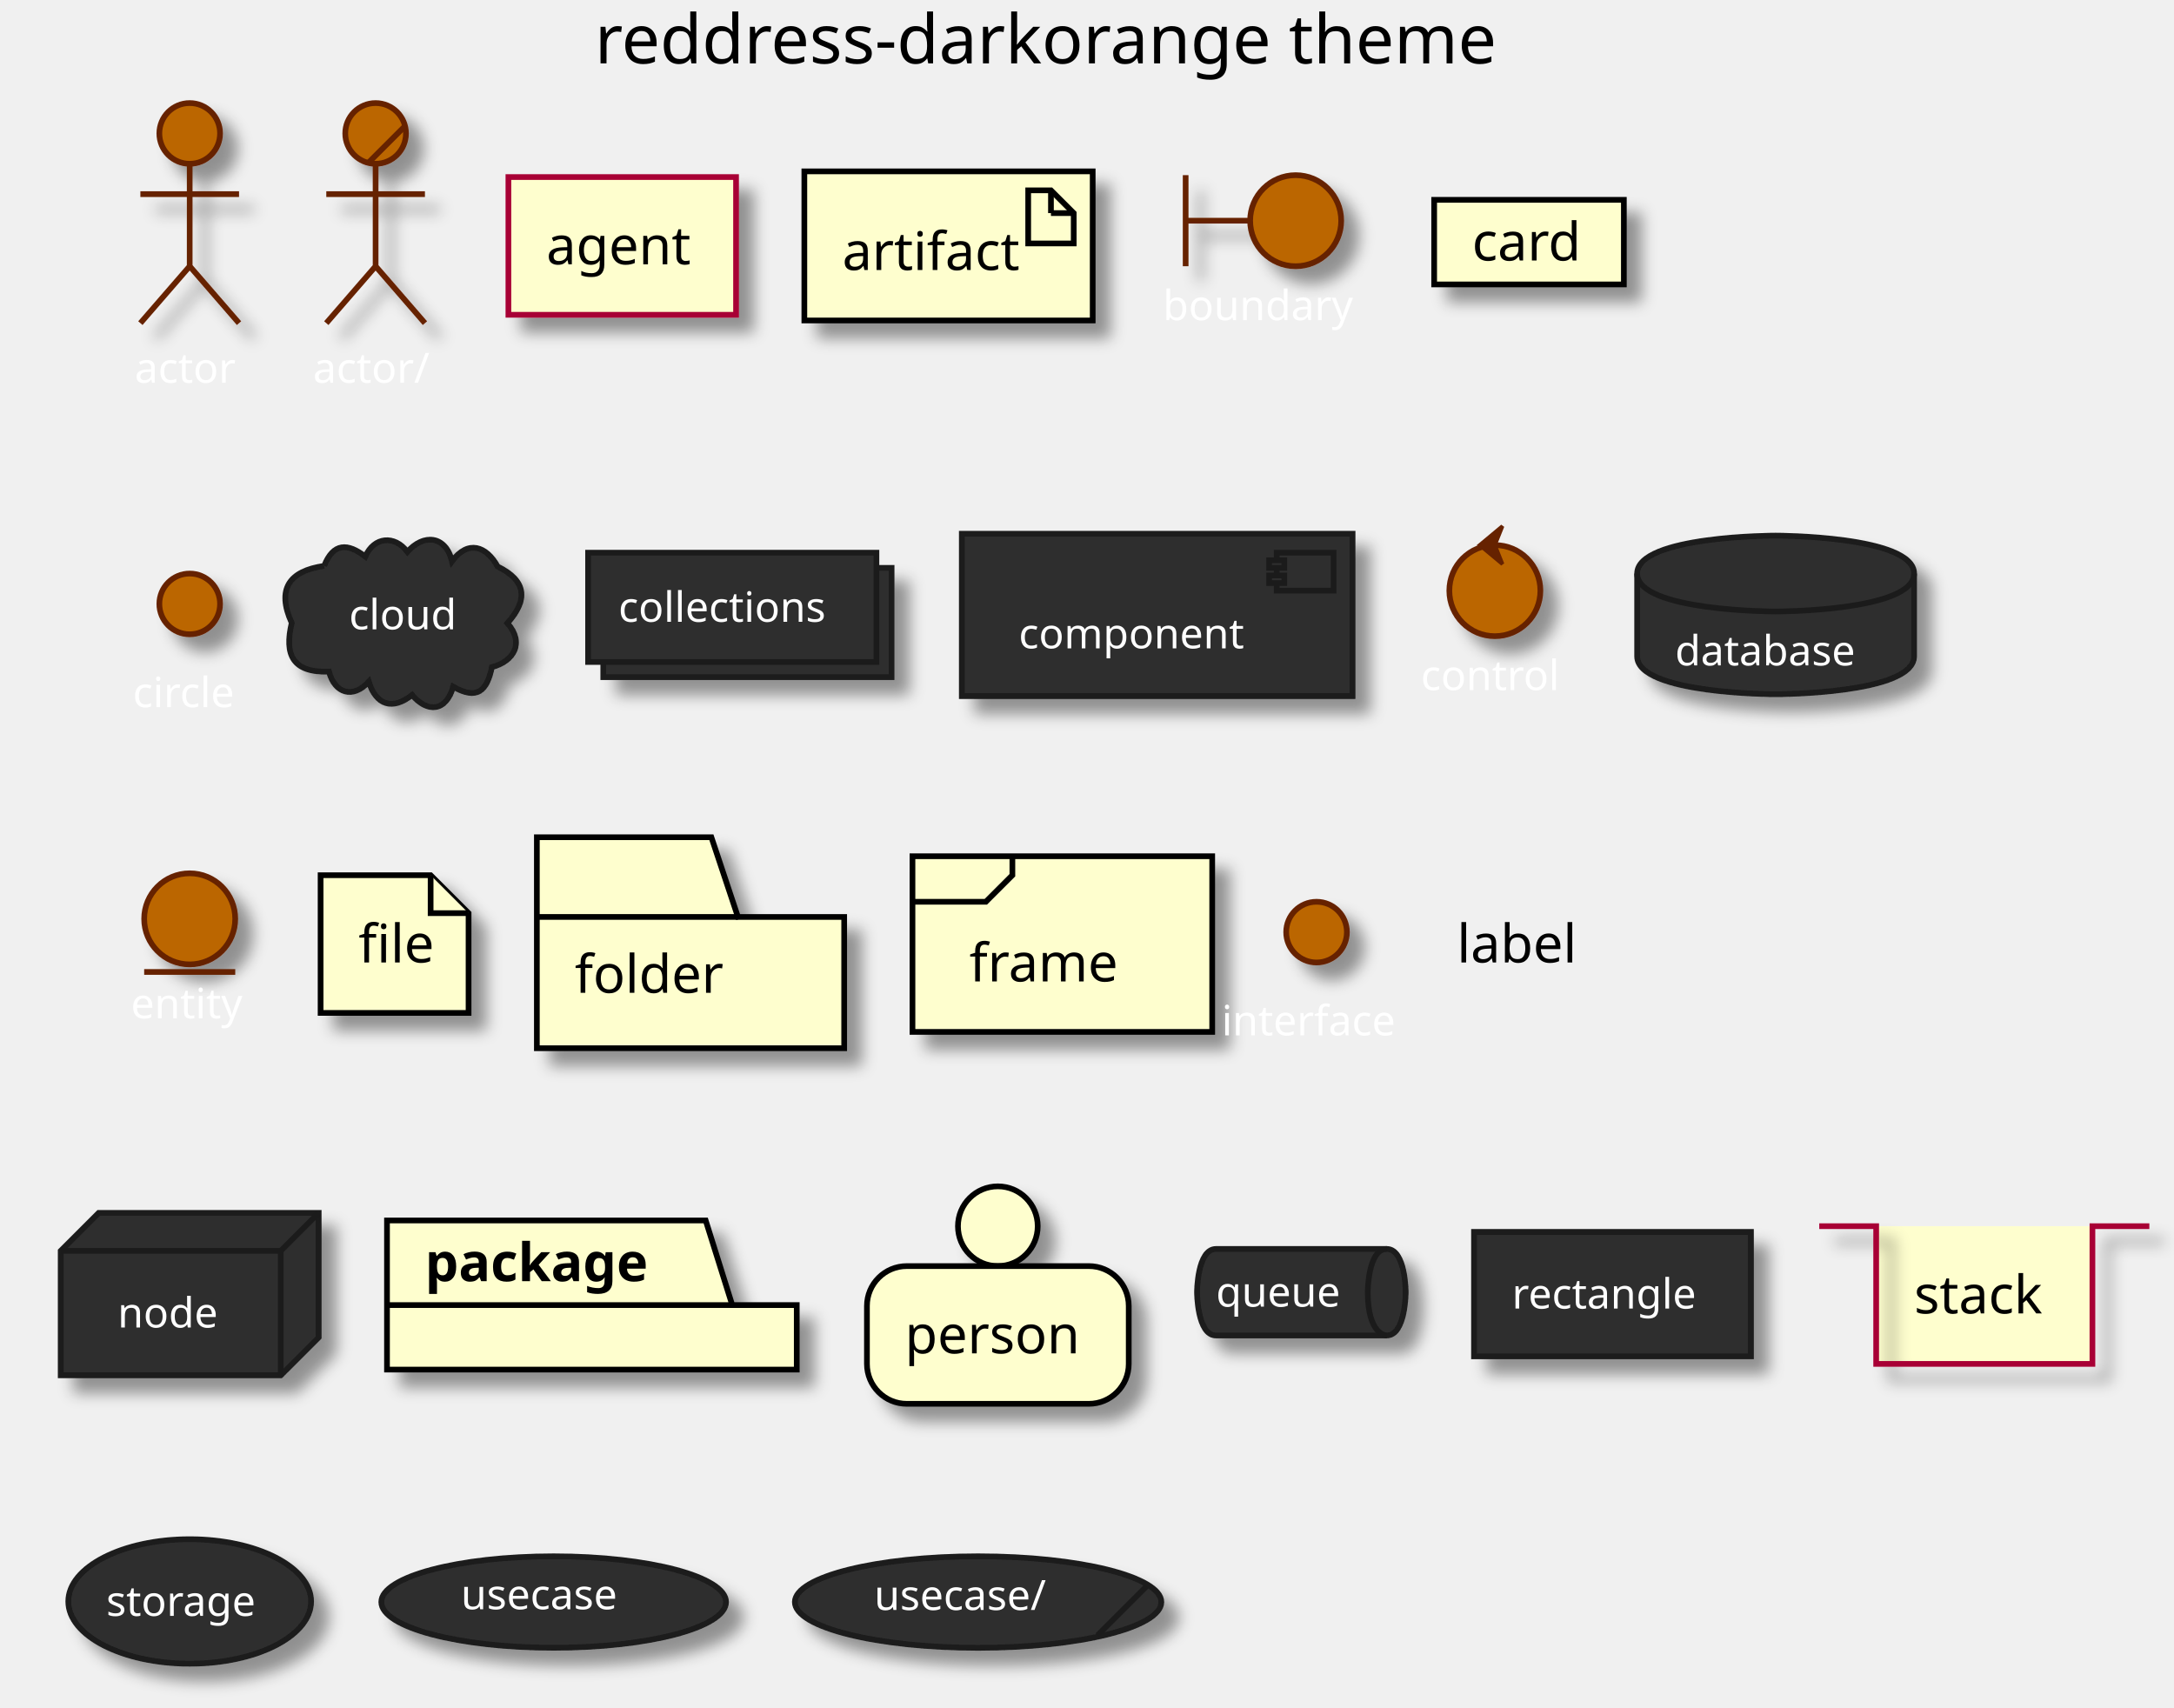
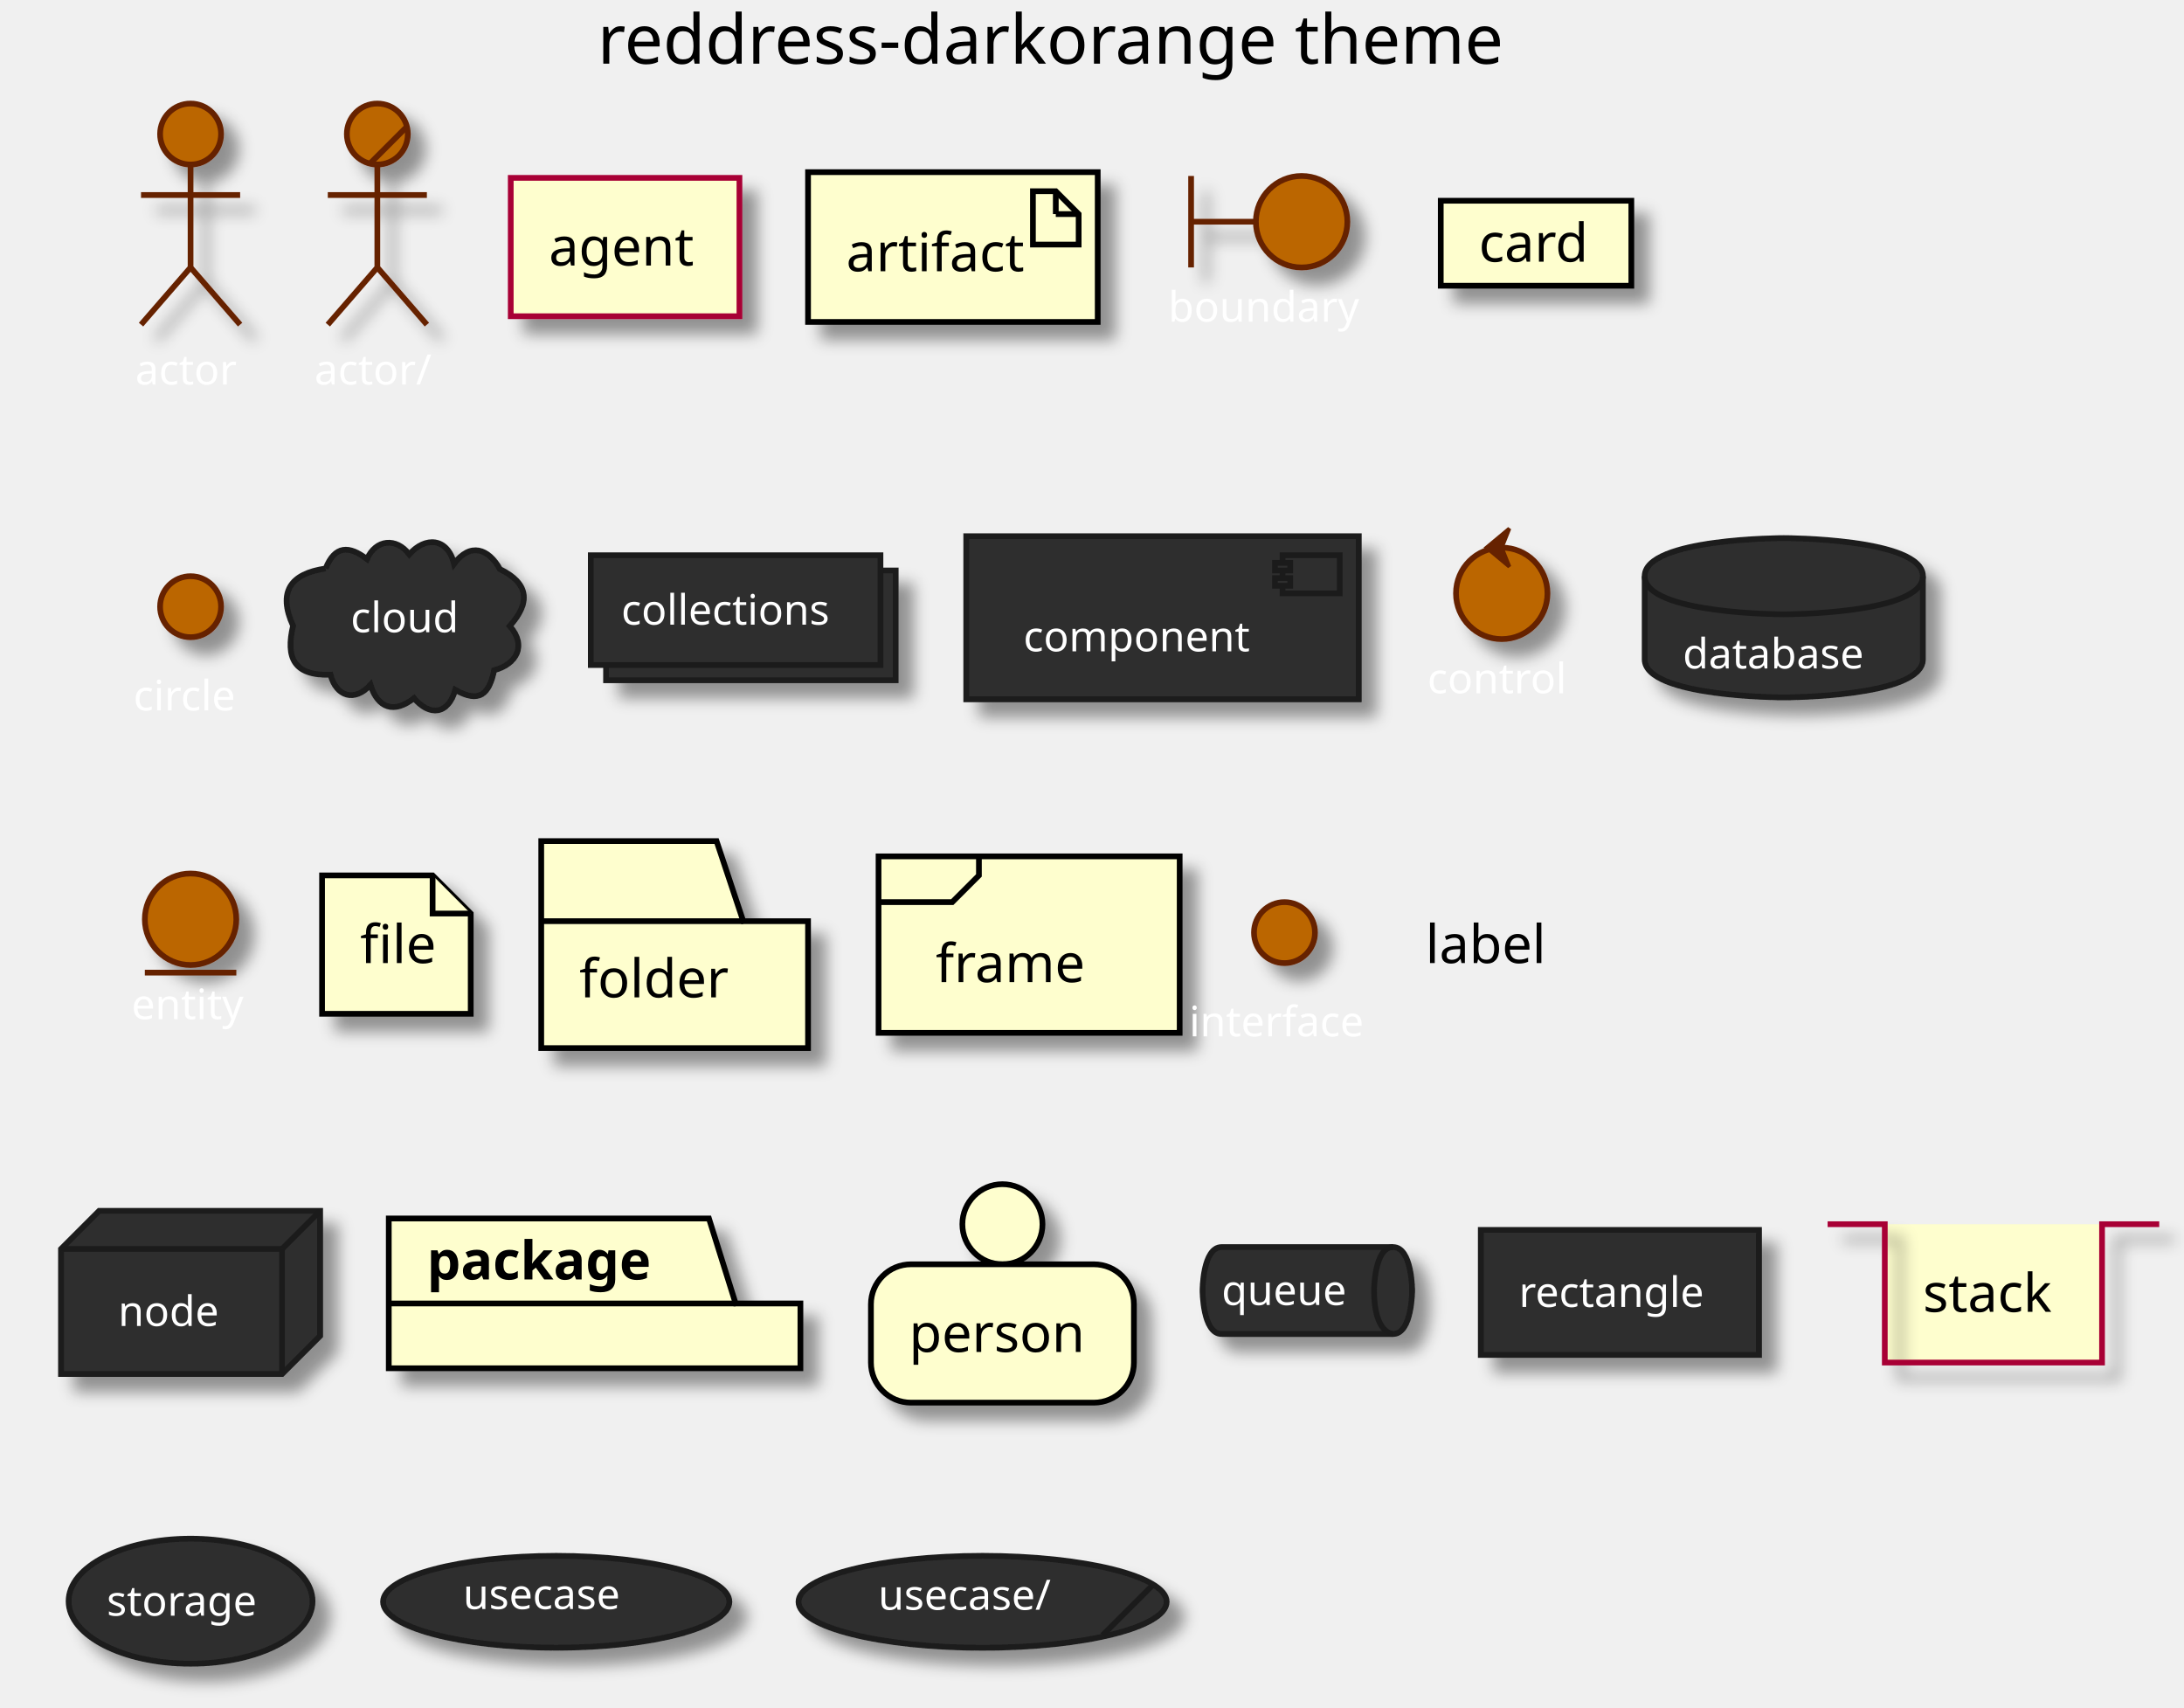
- <svg xmlns="http://www.w3.org/2000/svg" contentScriptType="application/ecmascript" contentStyleType="text/css" height="450px" preserveAspectRatio="none" style="width:573px;height:450px;background:#777777;" version="1.1" viewBox="0 0 573 450" width="573px" zoomAndPan="magnify">
+ <svg xmlns="http://www.w3.org/2000/svg" contentScriptType="application/ecmascript" contentStyleType="text/css" height="448px" preserveAspectRatio="none" style="width:573px;height:448px;background:#777777;" version="1.1" viewBox="0 0 573 448" width="573px" zoomAndPan="magnify">
  <defs>
    <filter height="300%" id="flyvaj4pmezzv" width="300%" x="-1" y="-1">
      <feGaussianBlur result="blurOut" stdDeviation="2.0" />
      <feColorMatrix in="blurOut" result="blurOut2" type="matrix" values="0 0 0 0 0 0 0 0 0 0 0 0 0 0 0 0 0 0 .4 0" />
      <feOffset dx="4.0" dy="4.0" in="blurOut2" result="blurOut3" />
      <feBlend in="SourceGraphic" in2="blurOut3" mode="normal" />
    </filter>
  </defs>
  <g>
    <text fill="#000000" font-family="sans-serif" font-size="18" lengthAdjust="spacing" textLength="247" x="156.75" y="16.708">reddress-darkorange theme</text>
    <ellipse cx="50" cy="35.164" fill="#BB6600" filter="url(#flyvaj4pmezzv)" rx="8" ry="8" style="stroke:#662200;stroke-width:1.5;" />
    <path d="M50,43.164 L50,70.164 M37,51.164 L63,51.164 M50,70.164 L37,85.164 M50,70.164 L63,85.164 " fill="none" filter="url(#flyvaj4pmezzv)" style="stroke:#662200;stroke-width:1.5;" />
    <text fill="#FFFFFF" font-family="Verdana" font-size="11" lengthAdjust="spacing" textLength="29" x="35.5" y="100.874">actor</text>
    <ellipse cx="99" cy="35.164" fill="#BB6600" filter="url(#flyvaj4pmezzv)" rx="8" ry="8" style="stroke:#662200;stroke-width:1.5;" />
    <line style="stroke:#662200;stroke-width:1.5;" x1="97.056" x2="106.76" y1="42.924" y2="33.22" />
    <path d="M99,43.164 L99,70.164 M86,51.164 L112,51.164 M99,70.164 L86,85.164 M99,70.164 L112,85.164 " fill="none" filter="url(#flyvaj4pmezzv)" style="stroke:#662200;stroke-width:1.5;" />
    <text fill="#FFFFFF" font-family="Verdana" font-size="11" lengthAdjust="spacing" textLength="33" x="82.5" y="100.874">actor/</text>
    <rect fill="#FEFECE" filter="url(#flyvaj4pmezzv)" height="36.297" style="stroke:#A80036;stroke-width:1.5;" width="60" x="134" y="46.664" />
    <text fill="#000000" font-family="sans-serif" font-size="14" lengthAdjust="spacing" textLength="40" x="144" y="69.659">agent</text>
    <rect fill="#FEFECE" filter="url(#flyvaj4pmezzv)" height="39.297" style="stroke:#000000;stroke-width:1.5;" width="76" x="212" y="45.164" />
    <polygon fill="#FEFECE" points="271,50.164,271,64.164,283,64.164,283,56.164,277,50.164,271,50.164" style="stroke:#000000;stroke-width:1.5;" />
    <line style="stroke:#000000;stroke-width:1.5;" x1="277" x2="277" y1="50.164" y2="56.164" />
    <line style="stroke:#000000;stroke-width:1.5;" x1="283" x2="277" y1="56.164" y2="56.164" />
    <text fill="#000000" font-family="sans-serif" font-size="14" lengthAdjust="spacing" textLength="46" x="222" y="71.159">artifact</text>
    <path d="M312.5,46.164 L312.5,70.164 M312.5,58.164 L329.5,58.164 " fill="none" filter="url(#flyvaj4pmezzv)" style="stroke:#662200;stroke-width:1.5;" />
    <ellipse cx="341.5" cy="58.164" fill="#BB6600" filter="url(#flyvaj4pmezzv)" rx="12" ry="12" style="stroke:#662200;stroke-width:1.5;" />
    <text fill="#FFFFFF" font-family="Verdana" font-size="11" lengthAdjust="spacing" textLength="53" x="306.5" y="84.374">boundary</text>
    <rect fill="#FEFECE" filter="url(#flyvaj4pmezzv)" height="22.297" style="stroke:#000000;stroke-width:1.5;" width="50" x="378" y="52.664" />
    <text fill="#000000" font-family="sans-serif" font-size="14" lengthAdjust="spacing" textLength="30" x="388" y="68.659">card</text>
    <ellipse cx="50" cy="159.164" fill="#BB6600" filter="url(#flyvaj4pmezzv)" rx="8" ry="8" style="stroke:#662200;stroke-width:1.5;" />
    <text fill="#FFFFFF" font-family="Verdana" font-size="11" lengthAdjust="spacing" textLength="30" x="35" y="186.374">circle</text>
    <path d="M85.438,149.134 C87.867,143.015 91.648,143.082 96.279,146.677 C98.578,141.435 103.991,140.94 107.379,145.435 C111.528,140.684 117.448,140.987 119.134,147.914 C123.375,142.169 128.211,143.933 131.163,149.308 C138.88,153.069 139.175,158.188 133.754,164.23 C138.314,169.431 135.473,174.301 129.65,175.827 C128.361,182.134 125.745,184.588 119.447,180.982 C117.614,187.507 112.741,188.006 108.61,183.176 C103.479,187.242 99.155,185.924 97.184,179.675 C93.038,184.259 88.223,182.769 86.706,177.011 C77.199,177.334 74.851,172.678 76.891,164.173 C72.822,155.273 76.2,150.471 85.438,149.134 " fill="#2E2E2E" filter="url(#flyvaj4pmezzv)" style="stroke:#1B1B1B;stroke-width:1.5;" />
    <text fill="#FFFFFF" font-family="Verdana" font-size="11" lengthAdjust="spacing" textLength="30" x="92" y="165.874">cloud</text>
    <rect fill="#2E2E2E" filter="url(#flyvaj4pmezzv)" height="28.805" style="stroke:#1B1B1B;stroke-width:1.5;" width="76" x="159" y="149.664" />
    <rect fill="#2E2E2E" height="28.805" style="stroke:#1B1B1B;stroke-width:1.5;" width="76" x="155" y="145.664" />
    <text fill="#FFFFFF" font-family="Verdana" font-size="11" lengthAdjust="spacing" textLength="60" x="163" y="163.874">collections</text>
    <rect fill="#2E2E2E" filter="url(#flyvaj4pmezzv)" height="42.805" style="stroke:#1B1B1B;stroke-width:1.5;" width="103" x="253.5" y="140.664" />
    <rect fill="#2E2E2E" height="10" style="stroke:#1B1B1B;stroke-width:1.5;" width="15" x="336.5" y="145.664" />
    <rect fill="#2E2E2E" height="2" style="stroke:#1B1B1B;stroke-width:1.5;" width="4" x="334.5" y="147.664" />
    <rect fill="#2E2E2E" height="2" style="stroke:#1B1B1B;stroke-width:1.5;" width="4" x="334.5" y="151.664" />
    <text fill="#FFFFFF" font-family="Verdana" font-size="11" lengthAdjust="spacing" textLength="63" x="268.5" y="170.874">component</text>
    <ellipse cx="394" cy="155.664" fill="#BB6600" filter="url(#flyvaj4pmezzv)" rx="12" ry="12" style="stroke:#662200;stroke-width:1.5;" />
    <polygon fill="#662200" points="390,143.664,396,138.664,394,143.664,396,148.664,390,143.664" style="stroke:#662200;stroke-width:1.0;" />
    <text fill="#FFFFFF" font-family="Verdana" font-size="11" lengthAdjust="spacing" textLength="39" x="374.5" y="181.874">control</text>
    <path d="M431.5,151.164 C431.5,141.164 468,141.164 468,141.164 C468,141.164 504.5,141.164 504.5,151.164 L504.5,172.968 C504.5,182.968 468,182.968 468,182.968 C468,182.968 431.5,182.968 431.5,172.968 L431.5,151.164 " fill="#2E2E2E" filter="url(#flyvaj4pmezzv)" style="stroke:#1B1B1B;stroke-width:1.5;" />
    <path d="M431.5,151.164 C431.5,161.164 468,161.164 468,161.164 C468,161.164 504.5,161.164 504.5,151.164 " fill="none" style="stroke:#1B1B1B;stroke-width:1.5;" />
    <text fill="#FFFFFF" font-family="Verdana" font-size="11" lengthAdjust="spacing" textLength="53" x="441.5" y="175.374">database</text>
-     <ellipse cx="50" cy="242.164" fill="#BB6600" filter="url(#flyvaj4pmezzv)" rx="12" ry="12" style="stroke:#662200;stroke-width:1.5;" />
-     <line style="stroke:#662200;stroke-width:1.5;" x1="38" x2="62" y1="256.164" y2="256.164" />
-     <text fill="#FFFFFF" font-family="Verdana" font-size="11" lengthAdjust="spacing" textLength="31" x="34.5" y="268.374">entity</text>
-     <polygon fill="#FEFECE" filter="url(#flyvaj4pmezzv)" points="84.5,230.664,84.5,266.96,123.5,266.96,123.5,240.664,113.5,230.664,84.5,230.664" style="stroke:#000000;stroke-width:1.5;" />
-     <path d="M113.5,230.664 L113.5,240.664 L123.5,240.664 " fill="#FEFECE" style="stroke:#000000;stroke-width:1.5;" />
-     <text fill="#000000" font-family="sans-serif" font-size="14" lengthAdjust="spacing" textLength="19" x="94.5" y="253.659">file</text>
-     <polygon fill="#FEFECE" filter="url(#flyvaj4pmezzv)" points="141.5,220.664,187.5,220.664,194.5,241.664,222.5,241.664,222.5,276.257,141.5,276.257,141.5,220.664" style="stroke:#000000;stroke-width:1.5;" />
-     <line style="stroke:#000000;stroke-width:1.5;" x1="141.5" x2="194.5" y1="241.664" y2="241.664" />
-     <text fill="#000000" font-family="sans-serif" font-size="14" lengthAdjust="spacing" textLength="39" x="151.5" y="261.659">folder</text>
-     <rect fill="#FEFECE" filter="url(#flyvaj4pmezzv)" height="46.297" style="stroke:#000000;stroke-width:1.5;" width="79" x="240.5" y="225.664" />
-     <path d="M266.833,225.664 L266.833,230.664 L259.833,237.664 L240.5,237.664 " fill="none" style="stroke:#000000;stroke-width:1.5;" />
-     <text fill="#000000" font-family="sans-serif" font-size="14" lengthAdjust="spacing" textLength="39" x="255.5" y="258.659">frame</text>
-     <ellipse cx="347" cy="245.664" fill="#BB6600" filter="url(#flyvaj4pmezzv)" rx="8" ry="8" style="stroke:#662200;stroke-width:1.5;" />
-     <text fill="#FFFFFF" font-family="Verdana" font-size="11" lengthAdjust="spacing" textLength="50" x="322" y="272.874">interface</text>
-     <text fill="#000000" font-family="sans-serif" font-size="14" lengthAdjust="spacing" textLength="32" x="384" y="253.659">label</text>
-     <polygon fill="#2E2E2E" filter="url(#flyvaj4pmezzv)" points="16,329.664,26,319.664,84,319.664,84,352.468,74,362.468,16,362.468,16,329.664" style="stroke:#1B1B1B;stroke-width:1.5;" />
-     <line style="stroke:#1B1B1B;stroke-width:1.5;" x1="74" x2="84" y1="329.664" y2="319.664" />
-     <line style="stroke:#1B1B1B;stroke-width:1.5;" x1="16" x2="74" y1="329.664" y2="329.664" />
-     <line style="stroke:#1B1B1B;stroke-width:1.5;" x1="74" x2="74" y1="329.664" y2="362.468" />
-     <text fill="#FFFFFF" font-family="Verdana" font-size="11" lengthAdjust="spacing" textLength="28" x="31" y="349.874">node</text>
-     <polygon fill="#FEFECE" filter="url(#flyvaj4pmezzv)" points="102,321.664,186,321.664,193,343.96,210,343.96,210,360.96,102,360.96,102,321.664" style="stroke:#000000;stroke-width:1.5;" />
-     <line style="stroke:#000000;stroke-width:1.5;" x1="102" x2="193" y1="343.96" y2="343.96" />
-     <text fill="#000000" font-family="sans-serif" font-size="14" font-weight="bold" lengthAdjust="spacing" textLength="66" x="112" y="337.659">package</text>
-     <ellipse cx="263" cy="323.173" fill="#FEFECE" filter="url(#flyvaj4pmezzv)" rx="10.509" ry="10.509" style="stroke:#000000;stroke-width:1.5;" />
-     <rect fill="#FEFECE" filter="url(#flyvaj4pmezzv)" height="36.297" rx="10.509" ry="10.509" style="stroke:#000000;stroke-width:1.5;" width="69" x="228.5" y="333.682" />
-     <text fill="#000000" font-family="sans-serif" font-size="14" lengthAdjust="spacing" textLength="49" x="238.5" y="356.678">person</text>
-     <path d="M320.5,329.164 L365.5,329.164 C370.5,329.164 370.5,340.566 370.5,340.566 C370.5,340.566 370.5,351.968 365.5,351.968 L320.5,351.968 C315.5,351.968 315.5,340.566 315.5,340.566 C315.5,340.566 315.5,329.164 320.5,329.164 " fill="#2E2E2E" filter="url(#flyvaj4pmezzv)" style="stroke:#1B1B1B;stroke-width:1.5;" />
-     <path d="M365.5,329.164 C360.5,329.164 360.5,340.566 360.5,340.566 C360.5,351.968 365.5,351.968 365.5,351.968 " fill="none" style="stroke:#1B1B1B;stroke-width:1.5;" />
-     <text fill="#FFFFFF" font-family="Verdana" font-size="11" lengthAdjust="spacing" textLength="35" x="320.5" y="344.374">queue</text>
-     <rect fill="#2E2E2E" filter="url(#flyvaj4pmezzv)" height="32.805" style="stroke:#1B1B1B;stroke-width:1.5;" width="73" x="388.5" y="324.664" />
-     <text fill="#FFFFFF" font-family="Verdana" font-size="11" lengthAdjust="spacing" textLength="53" x="398.5" y="344.874">rectangle</text>
-     <rect fill="#FEFECE" height="36.297" style="stroke:none;stroke-width:1.5;" width="57" x="494.5" y="323.164" />
-     <path d="M479.5,323.164 L494.5,323.164 L494.5,359.46 L551.5,359.46 L551.5,323.164 L566.5,323.164 " fill="none" filter="url(#flyvaj4pmezzv)" style="stroke:#A80036;stroke-width:1.5;" />
-     <text fill="#000000" font-family="sans-serif" font-size="14" lengthAdjust="spacing" textLength="37" x="504.5" y="346.159">stack</text>
-     <rect fill="#2E2E2E" filter="url(#flyvaj4pmezzv)" height="32.805" rx="35" ry="35" style="stroke:#1B1B1B;stroke-width:1.5;" width="64" x="18" y="405.664" />
-     <text fill="#FFFFFF" font-family="Verdana" font-size="11" lengthAdjust="spacing" textLength="44" x="28" y="425.874">storage</text>
-     <ellipse cx="145.931" cy="422.219" fill="#2E2E2E" filter="url(#flyvaj4pmezzv)" rx="45.431" ry="12.055" style="stroke:#1B1B1B;stroke-width:1.5;" />
-     <text fill="#FFFFFF" font-family="Verdana" font-size="11" lengthAdjust="spacing" textLength="48" x="121.485" y="424.122">usecase</text>
-     <ellipse cx="257.798" cy="422.226" fill="#2E2E2E" filter="url(#flyvaj4pmezzv)" rx="48.298" ry="12.063" style="stroke:#1B1B1B;stroke-width:1.5;" />
-     <text fill="#FFFFFF" font-family="Verdana" font-size="11" lengthAdjust="spacing" textLength="52" x="230.405" y="424.313">usecase/</text>
-     <line style="stroke:#1B1B1B;stroke-width:1.5;" x1="302.246" x2="289.28" y1="418.021" y2="430.987" />
+     <ellipse cx="50" cy="241.164" fill="#BB6600" filter="url(#flyvaj4pmezzv)" rx="12" ry="12" style="stroke:#662200;stroke-width:1.5;" />
+     <line style="stroke:#662200;stroke-width:1.5;" x1="38" x2="62" y1="255.164" y2="255.164" />
+     <text fill="#FFFFFF" font-family="Verdana" font-size="11" lengthAdjust="spacing" textLength="31" x="34.5" y="267.374">entity</text>
+     <polygon fill="#FEFECE" filter="url(#flyvaj4pmezzv)" points="84.5,229.664,84.5,265.96,123.5,265.96,123.5,239.664,113.5,229.664,84.5,229.664" style="stroke:#000000;stroke-width:1.5;" />
+     <path d="M113.5,229.664 L113.5,239.664 L123.5,239.664 " fill="#FEFECE" style="stroke:#000000;stroke-width:1.5;" />
+     <text fill="#000000" font-family="sans-serif" font-size="14" lengthAdjust="spacing" textLength="19" x="94.5" y="252.659">file</text>
+     <polygon fill="#FEFECE" filter="url(#flyvaj4pmezzv)" points="142,220.664,188,220.664,195,241.664,212,241.664,212,274.96,142,274.96,142,220.664" style="stroke:#000000;stroke-width:1.5;" />
+     <line style="stroke:#000000;stroke-width:1.5;" x1="142" x2="195" y1="241.664" y2="241.664" />
+     <text fill="#000000" font-family="sans-serif" font-size="14" lengthAdjust="spacing" textLength="39" x="152" y="261.659">folder</text>
+     <rect fill="#FEFECE" filter="url(#flyvaj4pmezzv)" height="46.297" style="stroke:#000000;stroke-width:1.5;" width="79" x="230.5" y="224.664" />
+     <path d="M256.833,224.664 L256.833,229.664 L249.833,236.664 L230.5,236.664 " fill="none" style="stroke:#000000;stroke-width:1.5;" />
+     <text fill="#000000" font-family="sans-serif" font-size="14" lengthAdjust="spacing" textLength="39" x="245.5" y="257.659">frame</text>
+     <ellipse cx="337" cy="244.664" fill="#BB6600" filter="url(#flyvaj4pmezzv)" rx="8" ry="8" style="stroke:#662200;stroke-width:1.5;" />
+     <text fill="#FFFFFF" font-family="Verdana" font-size="11" lengthAdjust="spacing" textLength="50" x="312" y="271.874">interface</text>
+     <text fill="#000000" font-family="sans-serif" font-size="14" lengthAdjust="spacing" textLength="32" x="374" y="252.659">label</text>
+     <polygon fill="#2E2E2E" filter="url(#flyvaj4pmezzv)" points="16,327.664,26,317.664,84,317.664,84,350.468,74,360.468,16,360.468,16,327.664" style="stroke:#1B1B1B;stroke-width:1.5;" />
+     <line style="stroke:#1B1B1B;stroke-width:1.5;" x1="74" x2="84" y1="327.664" y2="317.664" />
+     <line style="stroke:#1B1B1B;stroke-width:1.5;" x1="16" x2="74" y1="327.664" y2="327.664" />
+     <line style="stroke:#1B1B1B;stroke-width:1.5;" x1="74" x2="74" y1="327.664" y2="360.468" />
+     <text fill="#FFFFFF" font-family="Verdana" font-size="11" lengthAdjust="spacing" textLength="28" x="31" y="347.874">node</text>
+     <polygon fill="#FEFECE" filter="url(#flyvaj4pmezzv)" points="102,319.664,186,319.664,193,341.96,210,341.96,210,358.96,102,358.96,102,319.664" style="stroke:#000000;stroke-width:1.5;" />
+     <line style="stroke:#000000;stroke-width:1.5;" x1="102" x2="193" y1="341.96" y2="341.96" />
+     <text fill="#000000" font-family="sans-serif" font-size="14" font-weight="bold" lengthAdjust="spacing" textLength="66" x="112" y="335.659">package</text>
+     <ellipse cx="263" cy="321.173" fill="#FEFECE" filter="url(#flyvaj4pmezzv)" rx="10.509" ry="10.509" style="stroke:#000000;stroke-width:1.5;" />
+     <rect fill="#FEFECE" filter="url(#flyvaj4pmezzv)" height="36.297" rx="10.509" ry="10.509" style="stroke:#000000;stroke-width:1.5;" width="69" x="228.5" y="331.682" />
+     <text fill="#000000" font-family="sans-serif" font-size="14" lengthAdjust="spacing" textLength="49" x="238.5" y="354.678">person</text>
+     <path d="M320.5,327.164 L365.5,327.164 C370.5,327.164 370.5,338.566 370.5,338.566 C370.5,338.566 370.5,349.968 365.5,349.968 L320.5,349.968 C315.5,349.968 315.5,338.566 315.5,338.566 C315.5,338.566 315.5,327.164 320.5,327.164 " fill="#2E2E2E" filter="url(#flyvaj4pmezzv)" style="stroke:#1B1B1B;stroke-width:1.5;" />
+     <path d="M365.5,327.164 C360.5,327.164 360.5,338.566 360.5,338.566 C360.5,349.968 365.5,349.968 365.5,349.968 " fill="none" style="stroke:#1B1B1B;stroke-width:1.5;" />
+     <text fill="#FFFFFF" font-family="Verdana" font-size="11" lengthAdjust="spacing" textLength="35" x="320.5" y="342.374">queue</text>
+     <rect fill="#2E2E2E" filter="url(#flyvaj4pmezzv)" height="32.805" style="stroke:#1B1B1B;stroke-width:1.5;" width="73" x="388.5" y="322.664" />
+     <text fill="#FFFFFF" font-family="Verdana" font-size="11" lengthAdjust="spacing" textLength="53" x="398.5" y="342.874">rectangle</text>
+     <rect fill="#FEFECE" height="36.297" style="stroke:none;stroke-width:1.5;" width="57" x="494.5" y="321.164" />
+     <path d="M479.5,321.164 L494.5,321.164 L494.5,357.46 L551.5,357.46 L551.5,321.164 L566.5,321.164 " fill="none" filter="url(#flyvaj4pmezzv)" style="stroke:#A80036;stroke-width:1.5;" />
+     <text fill="#000000" font-family="sans-serif" font-size="14" lengthAdjust="spacing" textLength="37" x="504.5" y="344.159">stack</text>
+     <rect fill="#2E2E2E" filter="url(#flyvaj4pmezzv)" height="32.805" rx="35" ry="35" style="stroke:#1B1B1B;stroke-width:1.5;" width="64" x="18" y="403.664" />
+     <text fill="#FFFFFF" font-family="Verdana" font-size="11" lengthAdjust="spacing" textLength="44" x="28" y="423.874">storage</text>
+     <ellipse cx="145.931" cy="420.219" fill="#2E2E2E" filter="url(#flyvaj4pmezzv)" rx="45.431" ry="12.055" style="stroke:#1B1B1B;stroke-width:1.5;" />
+     <text fill="#FFFFFF" font-family="Verdana" font-size="11" lengthAdjust="spacing" textLength="48" x="121.485" y="422.122">usecase</text>
+     <ellipse cx="257.798" cy="420.226" fill="#2E2E2E" filter="url(#flyvaj4pmezzv)" rx="48.298" ry="12.063" style="stroke:#1B1B1B;stroke-width:1.5;" />
+     <text fill="#FFFFFF" font-family="Verdana" font-size="11" lengthAdjust="spacing" textLength="52" x="230.405" y="422.313">usecase/</text>
+     <line style="stroke:#1B1B1B;stroke-width:1.5;" x1="302.246" x2="289.28" y1="416.021" y2="428.987" />
  </g>
</svg>
